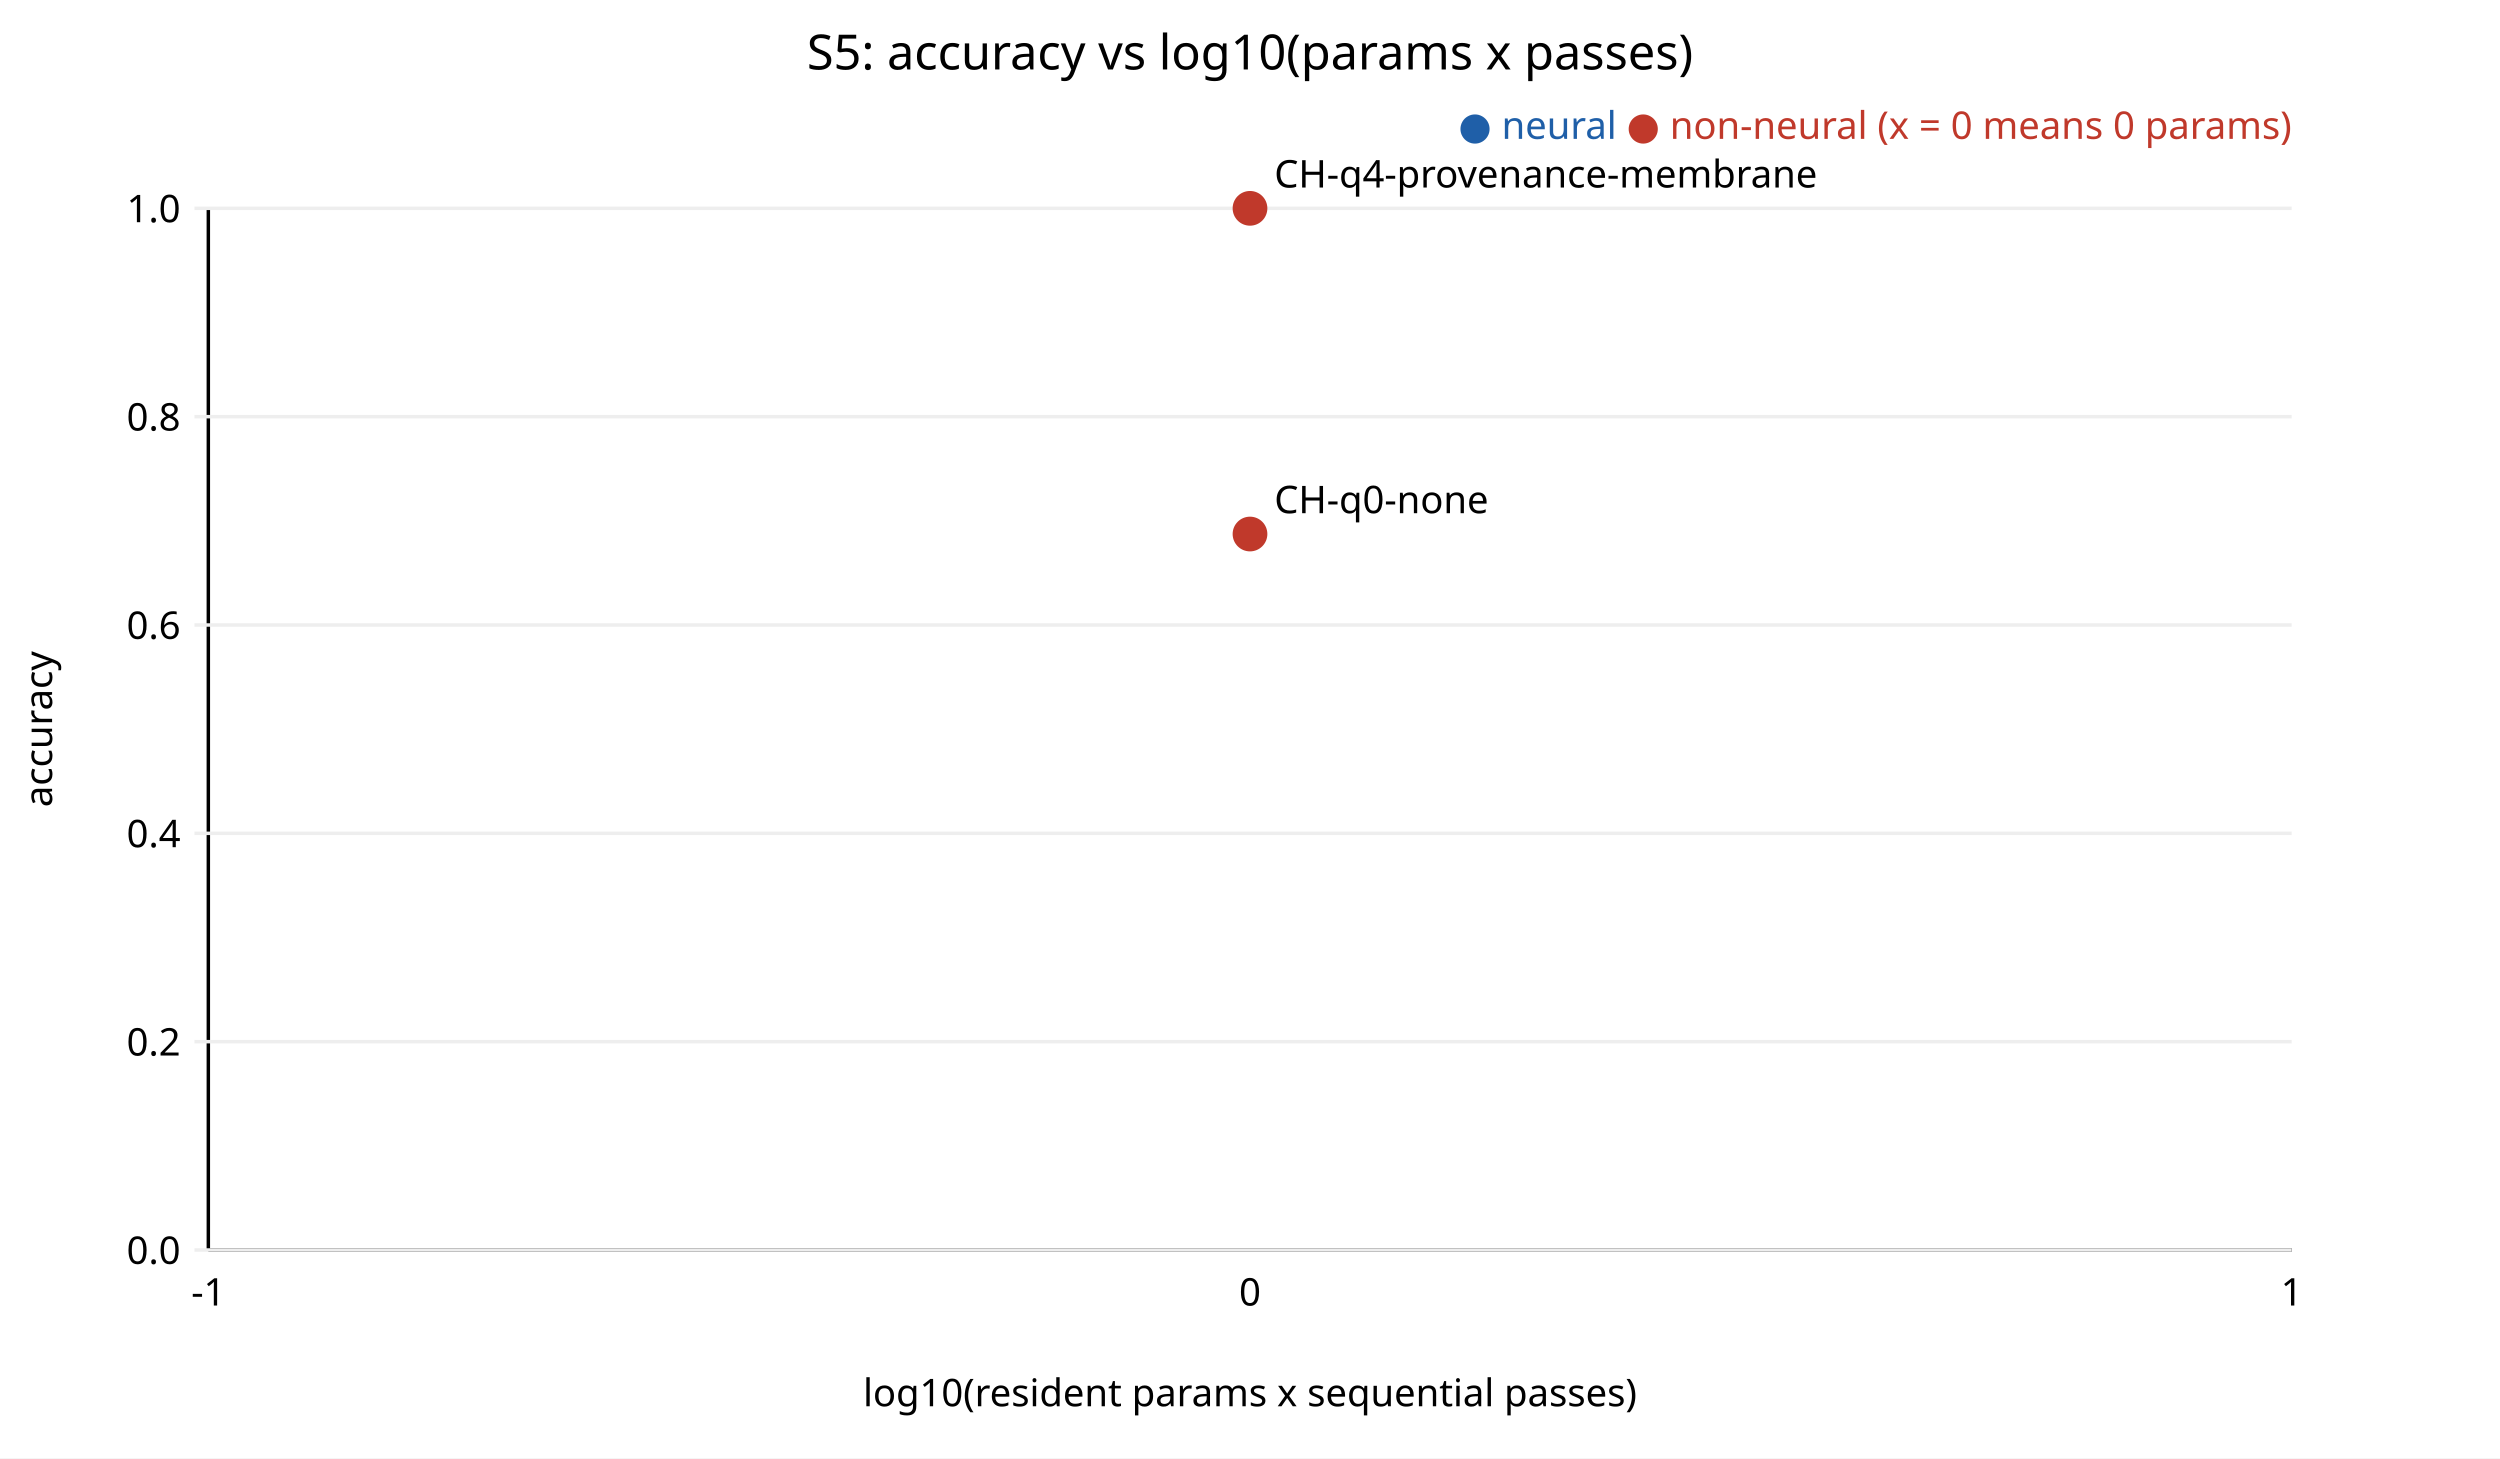
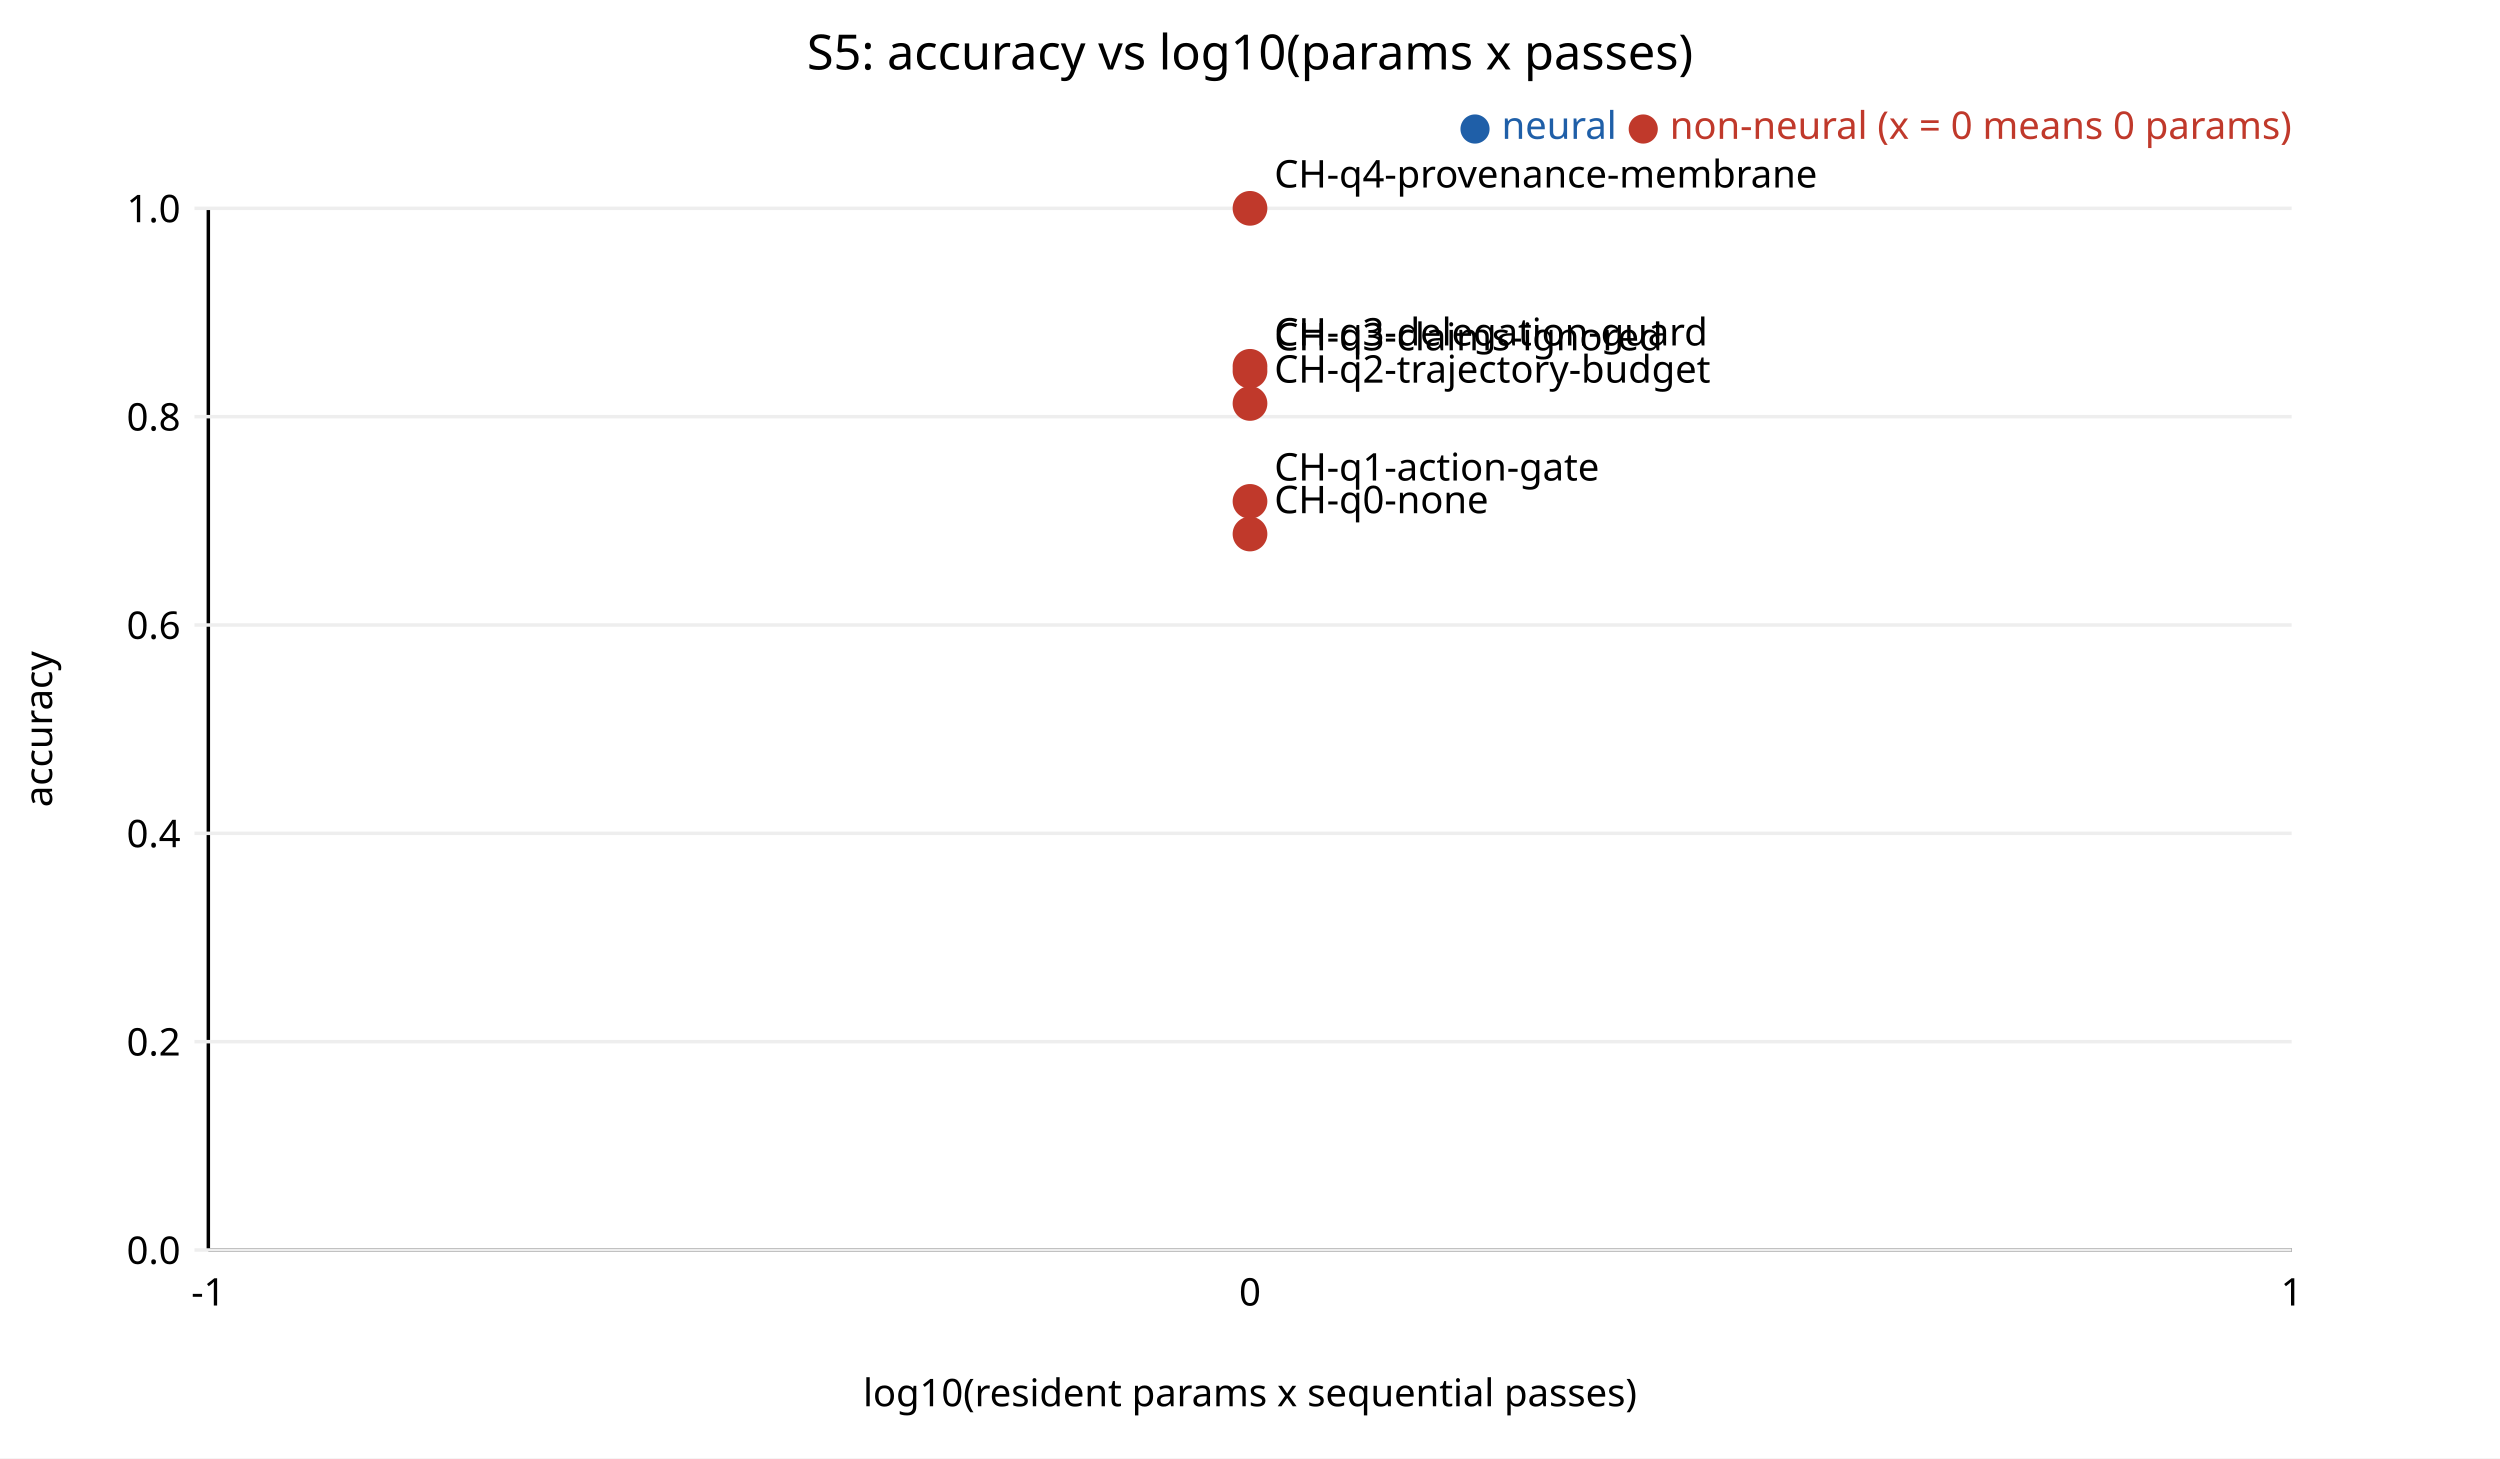
<svg xmlns="http://www.w3.org/2000/svg" width="720" height="420" font-family="sans-serif" font-size="11">
  <rect width="100%" height="100%" fill="white" />
  <text x="360.0" y="20" text-anchor="middle" font-size="14">S5: accuracy vs log10(params x passes)</text>
  <line x1="60" y1="360" x2="660" y2="360" stroke="black" />
  <line x1="60" y1="60" x2="60" y2="360" stroke="black" />
  <text x="360.0" y="405" text-anchor="middle">log10(resident params x sequential passes)</text>
  <text x="15" y="210.0" transform="rotate(-90 15 210.0)" text-anchor="middle">accuracy</text>
  <line x1="56" y1="360.0" x2="660" y2="360.0" stroke="#eee" />
  <text x="52" y="364.0" text-anchor="end">0.0</text>
  <line x1="56" y1="300.0" x2="660" y2="300.0" stroke="#eee" />
  <text x="52" y="304.0" text-anchor="end">0.2</text>
  <line x1="56" y1="240.0" x2="660" y2="240.0" stroke="#eee" />
  <text x="52" y="244.0" text-anchor="end">0.4</text>
  <line x1="56" y1="180.0" x2="660" y2="180.0" stroke="#eee" />
  <text x="52" y="184.0" text-anchor="end">0.6</text>
  <line x1="56" y1="120.0" x2="660" y2="120.0" stroke="#eee" />
  <text x="52" y="124.0" text-anchor="end">0.8</text>
  <line x1="56" y1="60.0" x2="660" y2="60.0" stroke="#eee" />
  <text x="52" y="64.0" text-anchor="end">1.0</text>
  <text x="60.0" y="376" text-anchor="middle">-1</text>
  <text x="360.0" y="376" text-anchor="middle">0</text>
  <text x="660.0" y="376" text-anchor="middle">1</text>
  <circle cx="360.0" cy="153.8" r="5" fill="#c0392b" />
  <text x="367.0" y="147.8">CH-q0-none</text>
+   <circle cx="360.0" cy="144.4" r="5" fill="#c0392b" />
+   <text x="367.0" y="138.4">CH-q1-action-gate</text>
+   <circle cx="360.0" cy="116.2" r="5" fill="#c0392b" />
+   <text x="367.0" y="110.2">CH-q2-trajectory-budget</text>
+   <circle cx="360.0" cy="106.9" r="5" fill="#c0392b" />
+   <text x="367.0" y="100.9">CH-q3-claims-ignored</text>
+   <circle cx="360.0" cy="105.5" r="5" fill="#c0392b" />
+   <text x="367.0" y="99.5">CH-q3-delegation-guard</text>
  <circle cx="360.0" cy="60.0" r="5" fill="#c0392b" />
  <text x="367.0" y="54.0">CH-q4-provenance-membrane</text>
  <text x="660" y="40" text-anchor="end">
    <tspan fill="#1f5fa8">● neural</tspan>
    <tspan fill="#c0392b">● non-neural (x = 0 means 0 params)</tspan>
  </text>
</svg>
